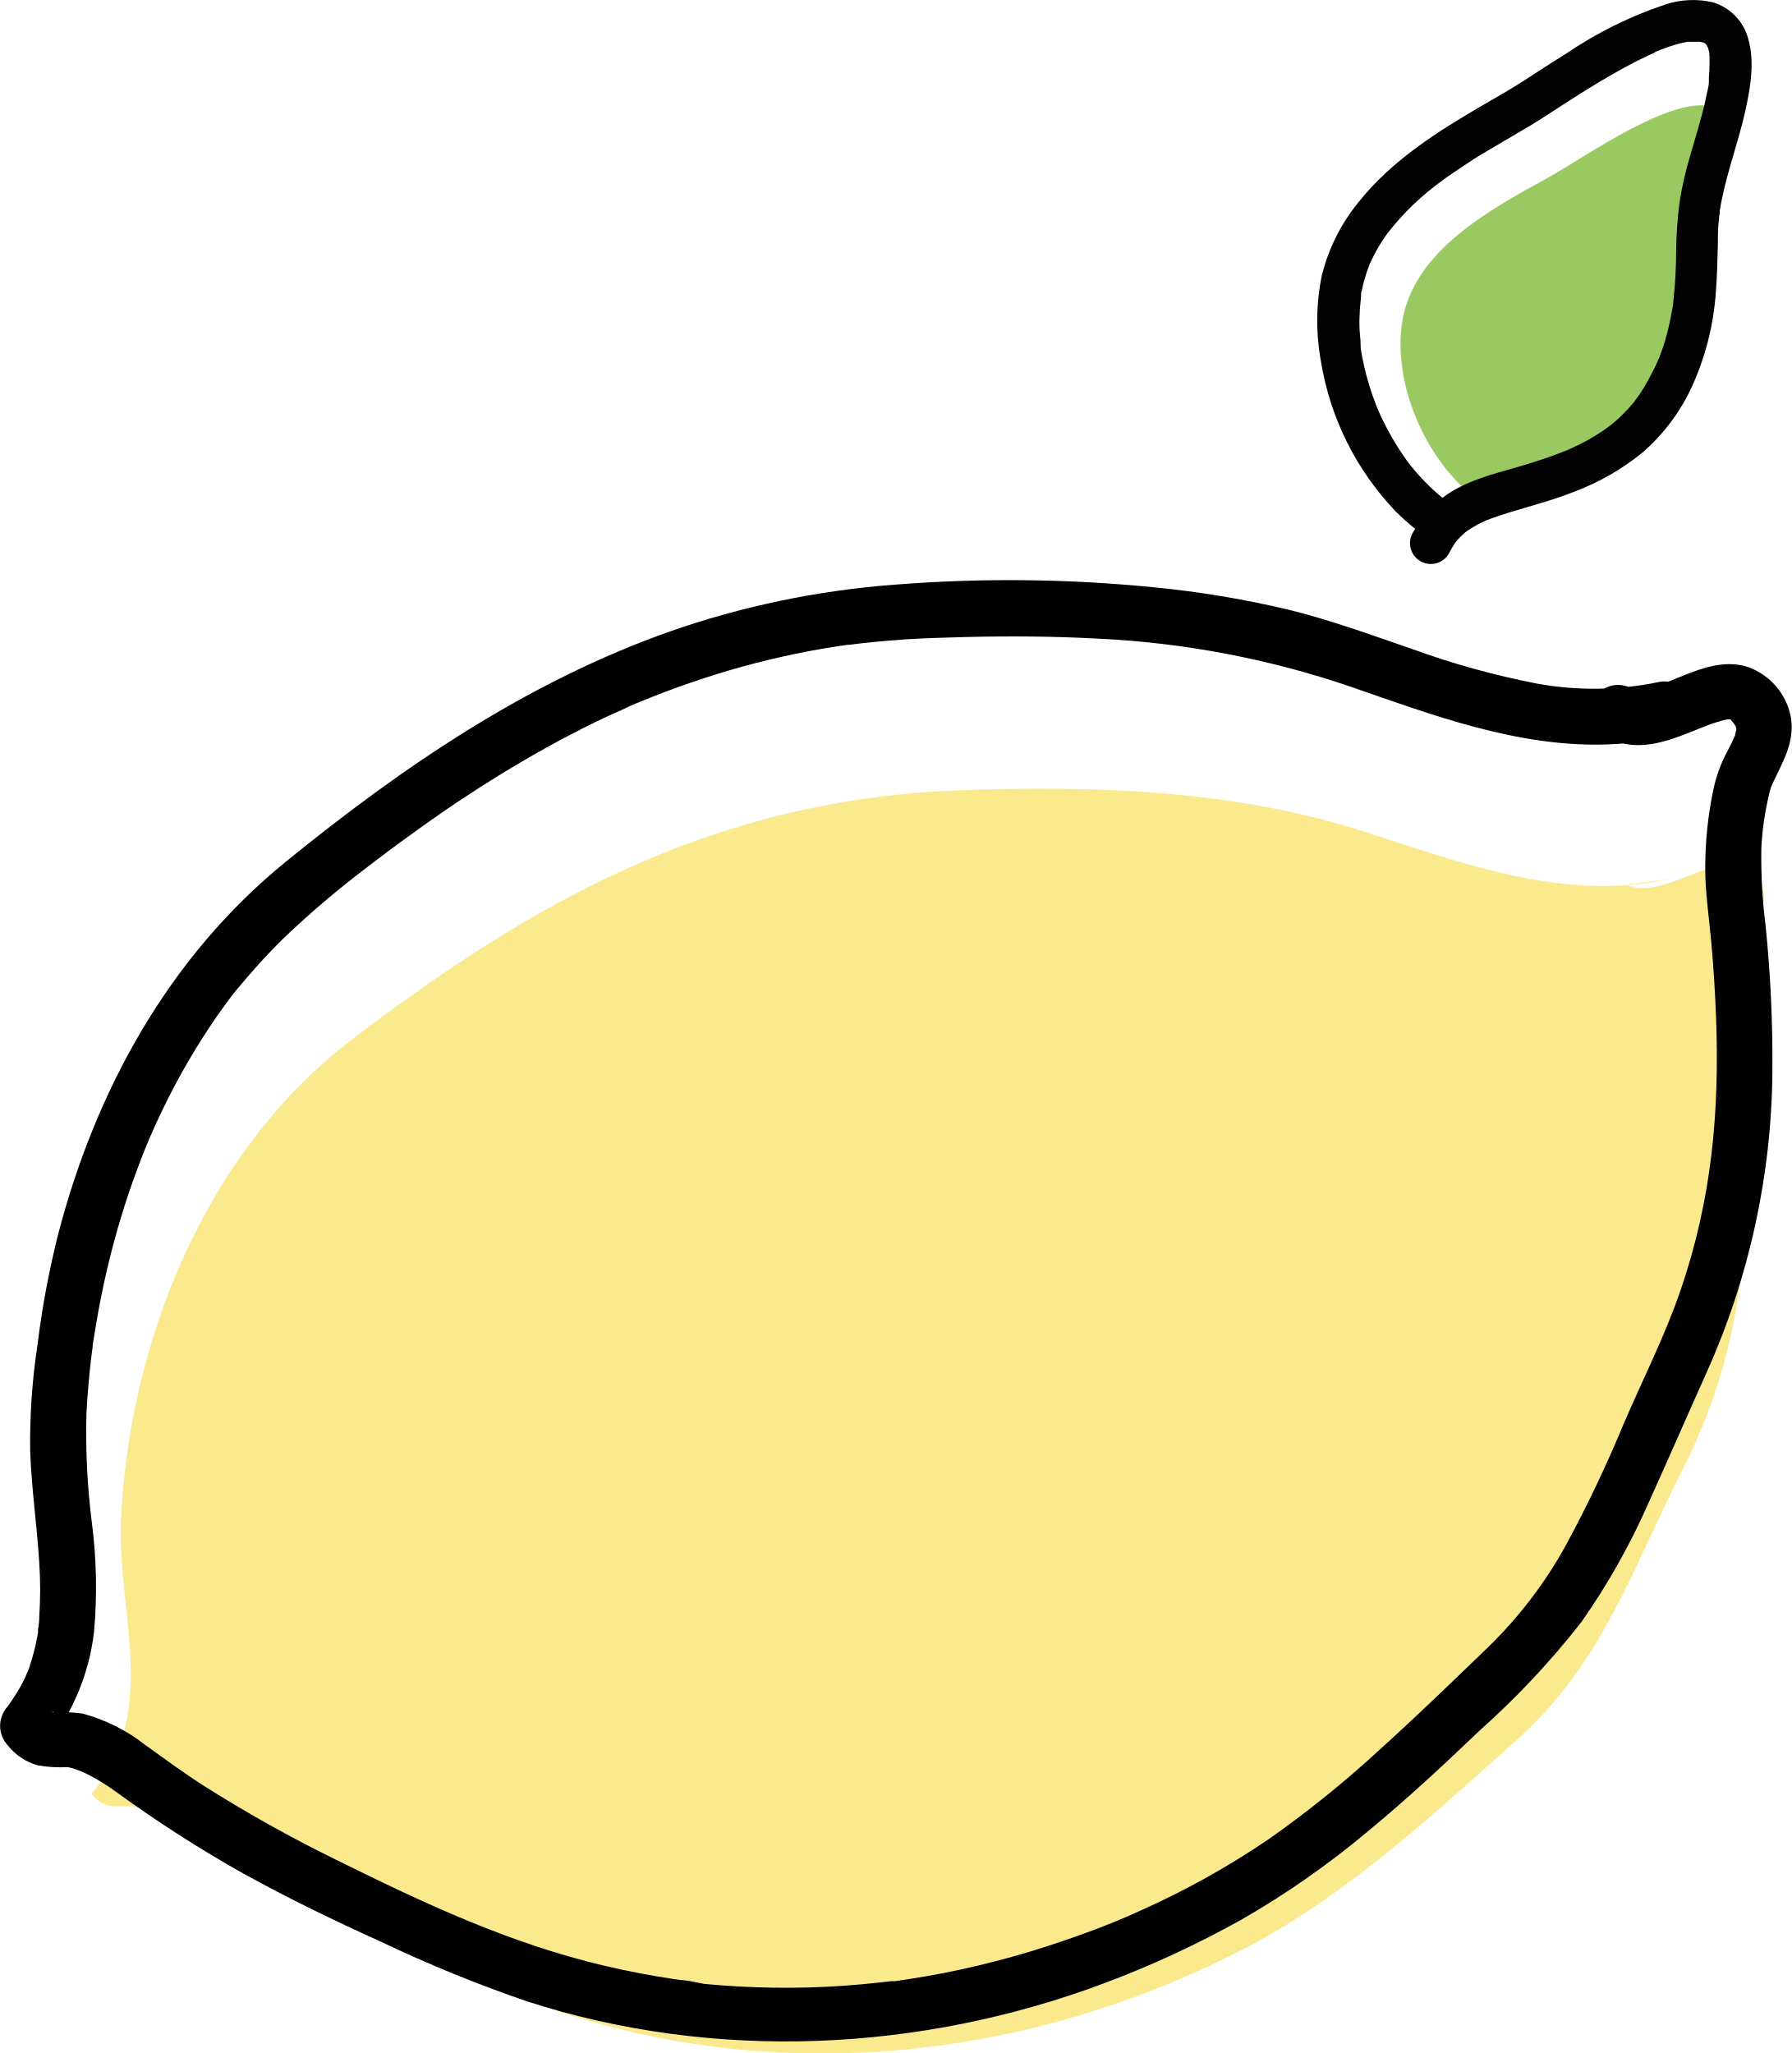
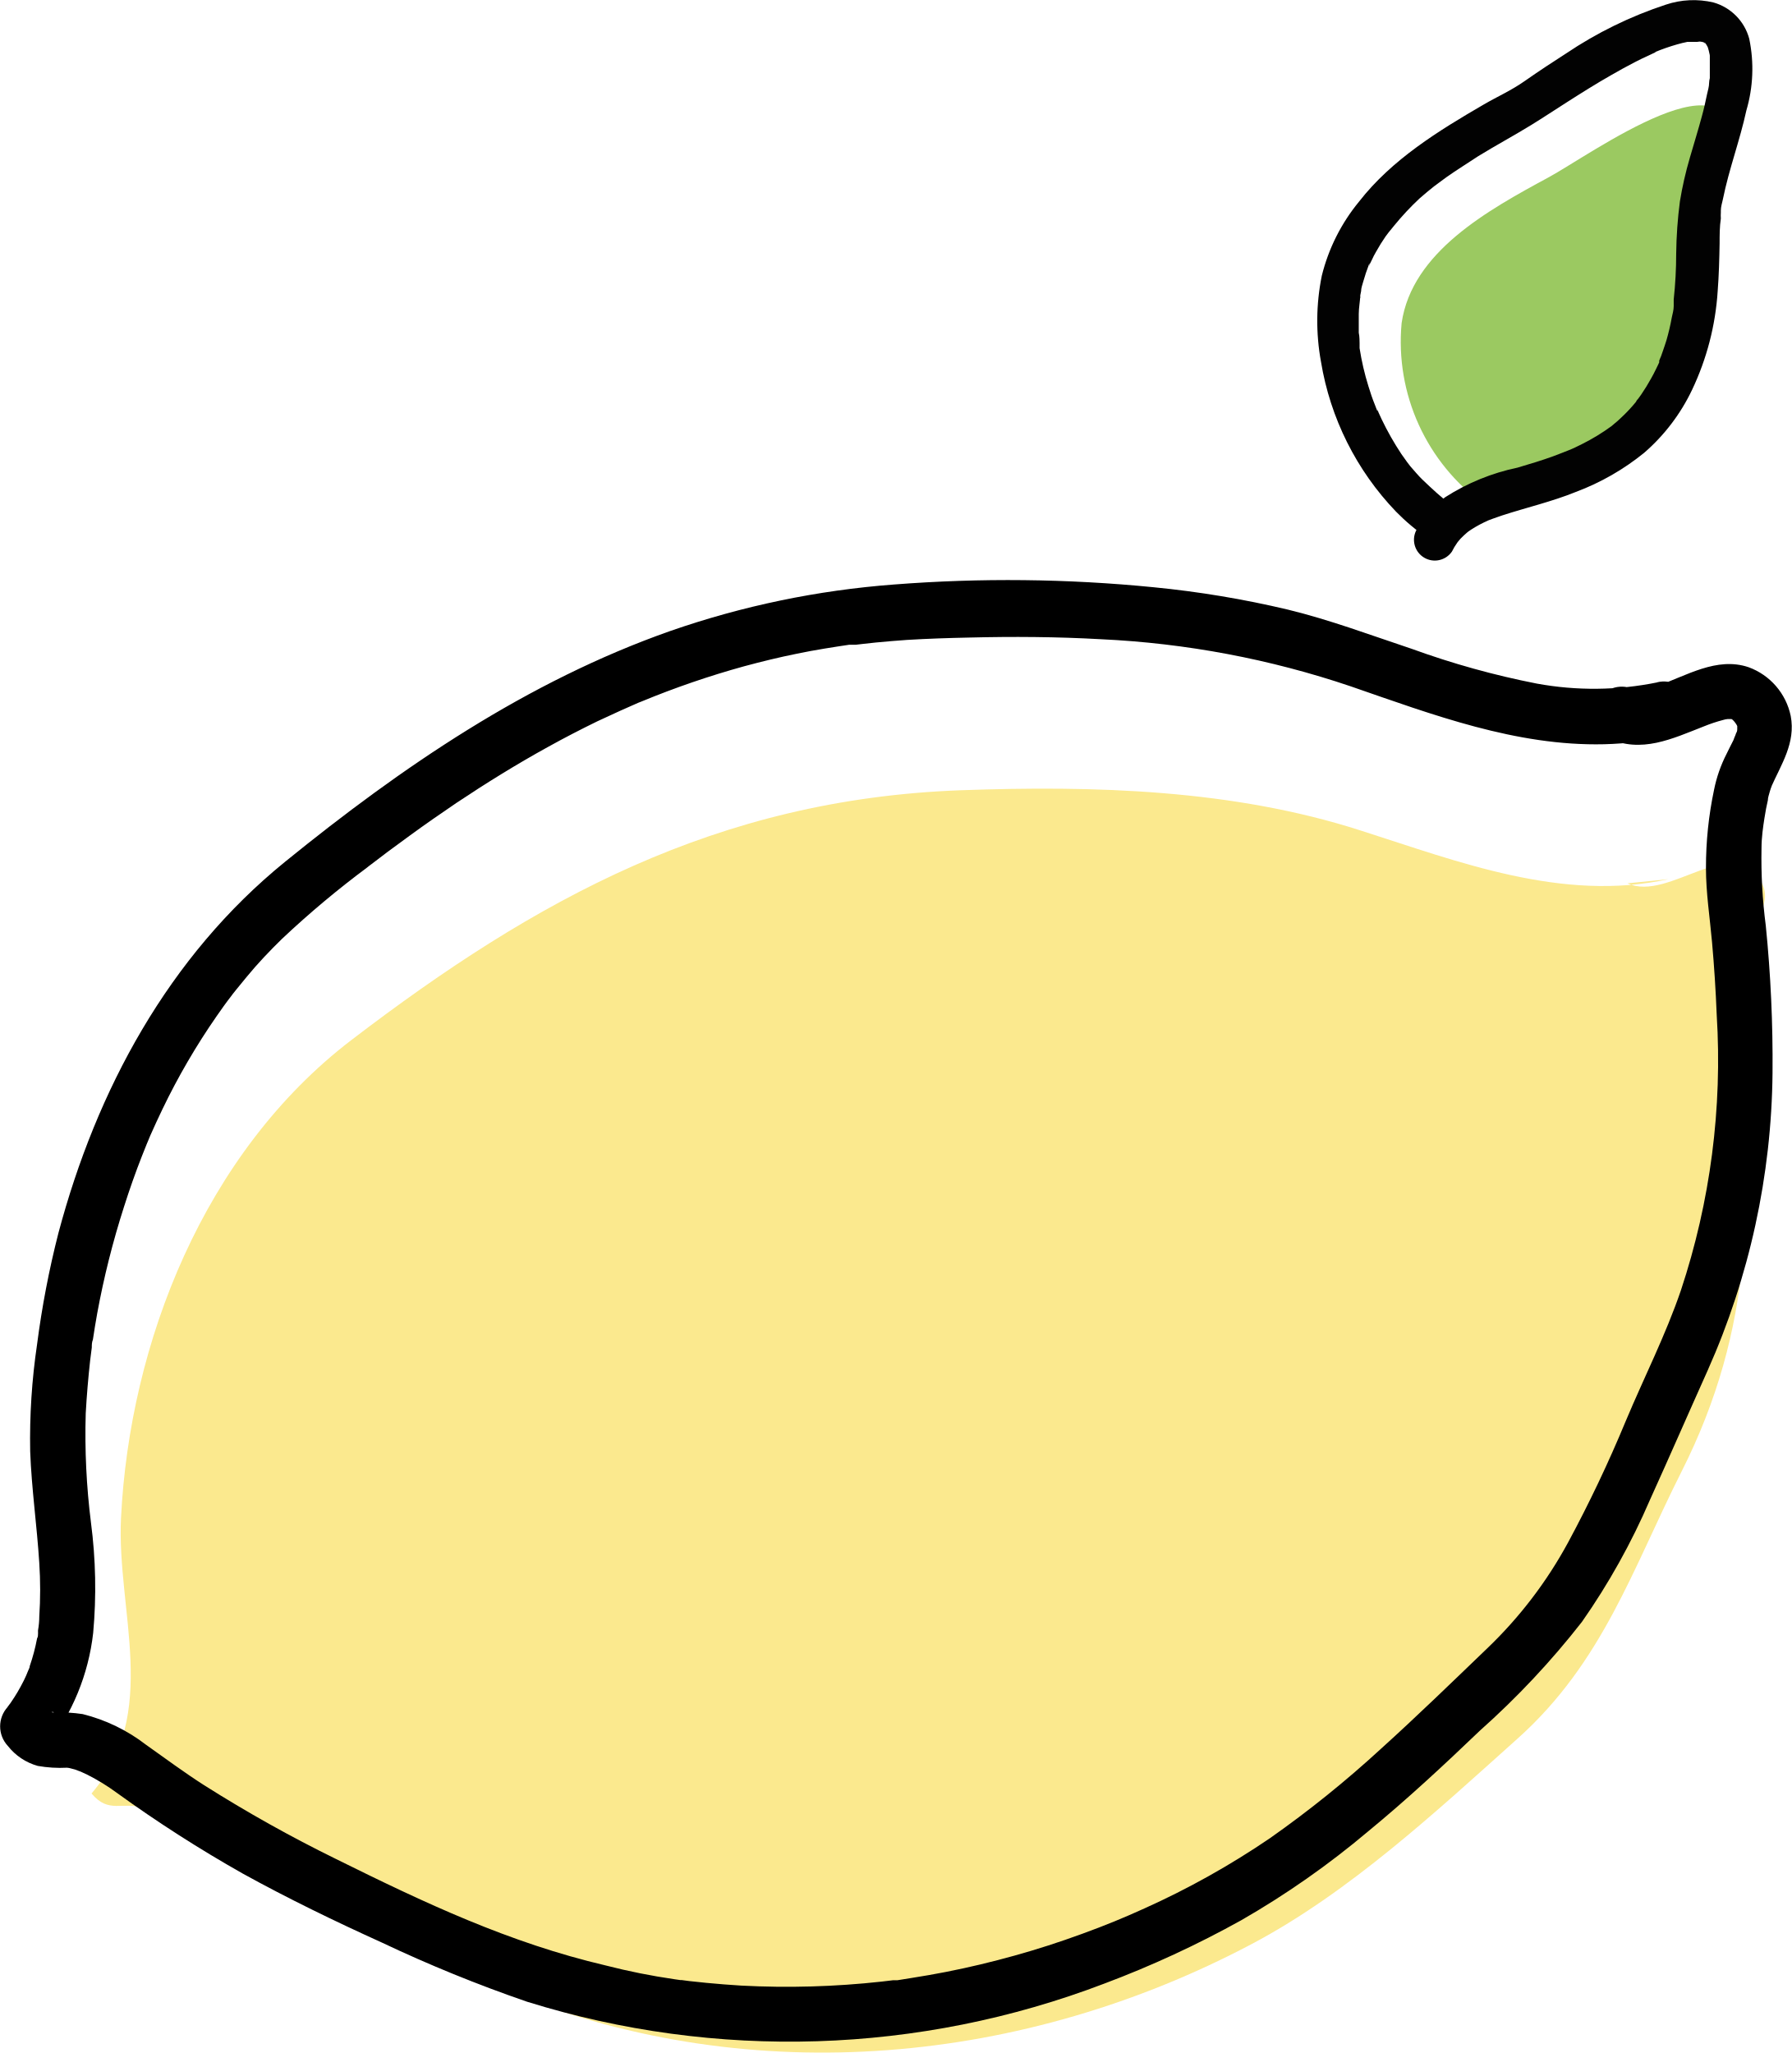
- <svg xmlns="http://www.w3.org/2000/svg" viewBox="0 0 171.6 196.63">
+ <svg xmlns="http://www.w3.org/2000/svg" viewBox="0 0 130 148.96">
  <defs>
    <style>.cls-1{fill:#9bc961;}.cls-2{fill:#fbe98e;}.cls-3{fill:#020202;}</style>
  </defs>
  <g id="Layer_2" data-name="Layer 2">
    <g id="Layer_4" data-name="Layer 4">
-       <path class="cls-1" d="M142.15,48.32c-5.33-3.5-8.78-11.22-7.88-17.38,1-6.8,8.24-10.79,14-13.93,3.93-2.13,18.79-13,17.37-2.25-.55,4.09-2.52,7.4-2.62,11.8-.09,3.83-.1,7.1-1.82,10.66-2.5,5.17-6.45,7-11.81,8.51-2.9.82-6.22,1.44-7.72,4.25" />
-       <path class="cls-2" d="M159.79,84.2c-10.15,2.23-20.17-1.69-29.45-4.64-12.27-3.9-25.54-4.34-38.39-3.87-23.33.86-40.67,10.44-58.28,23.9-14.15,10.81-21.25,29.09-22.08,45.78-.44,8.92,3.79,18.7-2.83,26.45,1.68,2,2.93.71,5.07,1.41,3.18,1,4.94,2.67,7.72,4.44C29.93,183,39.78,187.24,49,191c23.18,9.31,49.12,6.78,70.88-4.74,9.34-5,17.7-12.73,25.42-19.65,8.17-7.32,11-16.32,15.71-25.58,7-13.78,6.87-26.33,5.21-40.82a26.77,26.77,0,0,1,.76-9.47c.49-1.86,2.76-4,1.66-6-2.71-5.12-8.9,1.85-12.88,0" />
-       <path d="M158.73,65.35a30.34,30.34,0,0,1-11.55.12,79.1,79.1,0,0,1-12-3.33c-3.92-1.35-7.8-2.77-11.84-3.76a95.64,95.64,0,0,0-12.83-2.13A139.7,139.7,0,0,0,85.65,56a84.47,84.47,0,0,0-21.44,4.46c-13.68,4.82-25.69,13-36.87,22.1S9.18,104.42,5.6,118.09a86,86,0,0,0-2,10.66A61.77,61.77,0,0,0,2.89,139c.13,3.57.65,7.12.87,10.68a38.33,38.33,0,0,1,0,5.14q0,.63-.12,1.26c-.09.81.11-.52,0,.29l-.09.49a18.85,18.85,0,0,1-.7,2.68c0,.16-.11.32-.17.48s-.34.79-.12.31c-.18.4-.37.79-.58,1.17s-.39.69-.61,1c-.12.19-.24.38-.37.56,0,0-.52.7-.25.36a2.75,2.75,0,0,0,0,3.75,5.6,5.6,0,0,0,2.86,1.91,12.61,12.61,0,0,0,2.81.17c.17,0,.72.15.1,0,.22.06.44.11.66.18,0,0,.86.33.44.16.26.1.5.22.75.34a20,20,0,0,1,2.86,1.77,123.79,123.79,0,0,0,12,7.7c4.34,2.4,8.8,4.56,13.31,6.6a132.27,132.27,0,0,0,13.92,5.68c18,5.81,37.7,4.87,55.31-1.74a95.69,95.69,0,0,0,13.08-6.06A83.25,83.25,0,0,0,131,175.4c3.71-3.06,7.24-6.34,10.71-9.66a79.27,79.27,0,0,0,9.75-10.4A66.68,66.68,0,0,0,158,143.67c1.87-4.13,3.68-8.3,5.54-12.44a71.73,71.73,0,0,0,6.2-28.46,128.08,128.08,0,0,0-.65-14.12,52.29,52.29,0,0,1-.41-7.4,27.65,27.65,0,0,1,.29-2.87c.09-.58.2-1.15.32-1.72.06-.28.12-.56.19-.84,0-.12.35-.95.1-.38,1-2.25,2.4-4.28,1.91-6.86a6.35,6.35,0,0,0-4.05-4.68c-3-1-6,.83-8.74,1.8-.32.11-.65.21-1,.29-.16,0-.33.06-.48.11-.54.17.62,0,.08,0-.14,0-.84.11-.91,0,.07.11.68.1.12,0-.19,0-.64-.28.08.06A2.65,2.65,0,1,0,154,70.72c3.24,1.5,6.17.07,9.22-1.13A15,15,0,0,1,165,69a1.66,1.66,0,0,1,.46-.1c-.15-.08-.64,0-.11,0,.14,0,.3,0,.44,0,.42,0-.68-.17,0,0L166,69c0,.09-.64-.37-.13,0s-.37-.48-.06,0c.09.12.23.25.33.36-.47-.52-.09-.09,0,.06l.1.18c.12.24.12.24,0,0l.06.22c0-.33,0-.34,0,0s0,.3,0,0a3.28,3.28,0,0,1-.11.45c0,.15-.09.3-.14.44.18-.54-.09.19-.12.25-.21.44-.44.87-.66,1.3a13.6,13.6,0,0,0-1.19,3.4,36.46,36.46,0,0,0-.77,7.51c0,2.37.37,4.73.58,7.09s.36,4.64.45,7c.36,9.26-.41,17.66-3.43,26.42-1.48,4.3-3.49,8.24-5.34,12.52a125,125,0,0,1-5.52,11.64,41.56,41.56,0,0,1-7.75,10.13c-3.35,3.23-6.69,6.47-10.15,9.59a103.14,103.14,0,0,1-10.66,8.6,79.26,79.26,0,0,1-12,6.71c-2,.92-3.71,1.62-6,2.44s-4.29,1.47-6.47,2.08-4.37,1.13-6.58,1.57c-1.1.21-2.21.41-3.32.58l-1.39.21-.41,0-1.11.13a80.34,80.34,0,0,1-13.43.38c-1.12-.06-2.24-.14-3.35-.25L66,189.73l-.7-.09c-.33,0-.37,0-.13,0l-.56-.08c-2.23-.33-4.46-.75-6.66-1.27-9.19-2.16-17.34-6-25.81-10.19A132.58,132.58,0,0,1,19.46,171c-1.91-1.22-3.72-2.56-5.56-3.88a16.62,16.62,0,0,0-6-3A15.16,15.16,0,0,0,5.15,164c-.62,0,0-.1,0,0L5,164c-.26-.09-.22-.06.14.08C5,164,4.63,163.65,5,164c-.18-.18-.35-.37-.52-.57v3.75A21.48,21.48,0,0,0,9,156.34a47.83,47.83,0,0,0-.21-10.56,69,69,0,0,1-.51-10.46c.09-1.7.24-3.39.43-5.08.05-.41.1-.83.16-1.24,0,.11-.07.49,0,0,0-.25.07-.5.1-.75.13-.83.27-1.67.42-2.49a82.15,82.15,0,0,1,2.5-10.15q.78-2.44,1.71-4.83c.16-.4.31-.79.48-1.19,0,0,.33-.8.12-.31l.21-.47q.56-1.29,1.17-2.55a66,66,0,0,1,5.16-8.88c.46-.65.93-1.3,1.41-1.94a2.56,2.56,0,0,1,.2-.26l.31-.39,1-1.17c1.08-1.27,2.22-2.5,3.41-3.67A90.89,90.89,0,0,1,35.24,83l.1-.08.64-.49,1.06-.8c.71-.53,1.42-1.06,2.14-1.57q2.22-1.62,4.5-3.16c2.85-1.9,5.76-3.7,8.76-5.36,1.55-.86,3.13-1.67,4.72-2.45.72-.35,1.45-.69,2.18-1l1-.47.7-.3a2.68,2.68,0,0,1,.3-.12,85.38,85.38,0,0,1,9.85-3.38c1.67-.45,3.35-.86,5-1.2.86-.18,1.72-.34,2.58-.49l1.31-.21.53-.08.53-.08.18,0,.45-.06.67-.08,1.22-.13c1-.1,2-.18,3-.25,2-.13,4-.18,5.92-.23,4.21-.1,8.43-.07,12.64.16a87.51,87.51,0,0,1,24.1,4.59c7.83,2.71,15.85,5.75,24.27,5.55a32.72,32.72,0,0,0,6.46-.81A2.68,2.68,0,0,0,162,67.2a2.71,2.71,0,0,0-3.26-1.85Z" />
-       <path class="cls-3" d="M138.68,48.06l-.36-.26c-.08,0-.42-.32-.16-.11s-.14-.12-.19-.16l-.39-.33c-.45-.39-.87-.8-1.28-1.23s-.82-.9-1.2-1.37c0-.07-.33-.42-.13-.17l-.17-.22c-.19-.26-.37-.52-.55-.79a26.54,26.54,0,0,1-1.89-3.32c-.13-.26-.24-.52-.36-.78a1.47,1.47,0,0,0-.1-.22c.24.4.11.26.06.13s-.14-.34-.2-.51c-.23-.59-.44-1.19-.62-1.79a25.09,25.09,0,0,1-.84-3.65l0-.23s.06.51,0,.17c0-.13,0-.27,0-.41,0-.33-.06-.66-.08-1q-.06-.9,0-1.8c0-.58.11-1.16.13-1.74,0,0-.08.52,0,.19l0-.23c0-.14,0-.27.08-.4a9,9,0,0,1,.2-.9,17,17,0,0,1,.55-1.66l-.07.17.09-.21c.06-.13.12-.27.19-.4s.26-.53.41-.79a15.77,15.77,0,0,1,.92-1.47c.07-.11.15-.21.23-.32s.42-.51,0,0c.2-.23.38-.47.57-.7A24.78,24.78,0,0,1,136,19c.46-.41.94-.81,1.43-1.19l.19-.15-.18.14.38-.28c.25-.19.5-.38.76-.56,1-.7,2-1.36,3-2,1.67-1,3.41-2,5.09-3,1.14-.7,2.25-1.44,3.37-2.16,1.42-.91,2.85-1.81,4.32-2.65.75-.43,1.5-.84,2.27-1.24l1.17-.57.5-.23.29-.13c.42-.18-.43.18-.08,0a17.64,17.64,0,0,1,2.11-.75c.33-.09.66-.17,1-.23l.24,0c.36-.06-.34,0-.26,0l.5,0c.28,0,.55,0,.84,0,.09,0-.63-.11-.3,0l.19,0,.38.11c.19.06.34.22-.26-.12l.15.07.32.2c.25.14-.43-.38-.22-.17l.12.11.13.13c.26.27-.18-.17-.15-.21s.19.29.2.32a1.62,1.62,0,0,1,.1.18c.18.34-.13-.36-.08-.2a7.36,7.36,0,0,1,.25.92s0,.07,0,.1c0,.26,0-.34-.05-.32s0,.2,0,.28,0,.41,0,.62a12.49,12.49,0,0,1-.06,1.36c0,.13,0,.26,0,.38s0-.21,0-.19,0,.18,0,.27c0,.37-.12.74-.19,1.1-.14.72-.31,1.43-.5,2.13-.36,1.35-.77,2.69-1.15,4a33.5,33.5,0,0,0-.95,4.17,38.11,38.11,0,0,0-.35,5c0,1.46-.09,2.93-.24,4.39l-.06.55a1.62,1.62,0,0,0,0,.2c0-.48,0-.24,0-.11L160,30.41c-.14.74-.32,1.47-.53,2.19-.1.35-.21.69-.33,1l-.18.49c0,.09-.07.18-.11.28s-.19.44-.07.18-.12.25-.15.32l-.22.46c-.15.3-.3.59-.46.88A17.52,17.52,0,0,1,157,37.8c-.16.23-.34.45-.49.68.33-.51.06-.09,0,0l-.28.33c-.37.43-.77.84-1.18,1.23-.19.17-.39.35-.59.51a3.11,3.11,0,0,1-.28.23l-.16.13c.09-.08.37-.28.11-.09a19,19,0,0,1-2.79,1.71l-.67.32-.4.18-.19.09.17-.07c-.55.21-1.1.44-1.66.64-1.13.4-2.28.76-3.43,1.09-2.38.68-4.91,1.33-6.92,2.83a9.57,9.57,0,0,0-2.8,3.2,2,2,0,1,0,3.43,2,8.45,8.45,0,0,1,.49-.82l.14-.19s-.31.38-.1.13.19-.23.3-.34a6.35,6.35,0,0,1,.65-.62l.17-.14s-.4.29-.14.11l.37-.25a12,12,0,0,1,1.58-.85l-.16.07.21-.09.43-.16q.44-.16.87-.3c2.35-.77,4.76-1.34,7.07-2.26a23.42,23.42,0,0,0,6.53-3.74,18.74,18.74,0,0,0,4.6-6,26.06,26.06,0,0,0,2.45-9.45c.12-1.53.15-3.06.19-4.59,0-.8,0-1.59.11-2.38a3.7,3.7,0,0,1,.07-.57c0,.05-.07.47,0,.1,0-.09,0-.18,0-.28.06-.37.12-.74.2-1.1.58-2.87,1.62-5.62,2.25-8.48.48-2.19.92-4.67.28-6.88a5,5,0,0,0-3.35-3.5,8.44,8.44,0,0,0-4.59.2A38.47,38.47,0,0,0,150,5.13c-1.35.83-2.67,1.7-4,2.56s-2.55,1.55-3.85,2.3c-4.34,2.52-8.83,5.33-12,9.32a17.91,17.91,0,0,0-3.56,7.07,21.65,21.65,0,0,0-.08,8.26A27.1,27.1,0,0,0,133.68,49a21,21,0,0,0,3,2.5,2,2,0,0,0,2.72-.71,2,2,0,0,0-.71-2.72Z" />
+       <path class="cls-1" d="M107.69,36.61a14.55,14.55,0,0,1-6-13.17c.75-5.15,6.24-8.18,10.64-10.56,3-1.61,14.23-9.83,13.15-1.7-.41,3.1-1.91,5.61-2,8.94-.07,2.9-.08,5.38-1.38,8.08-1.89,3.91-4.88,5.3-8.94,6.44-2.2.63-4.72,1.09-5.85,3.22" />
+       <path class="cls-2" d="M121.05,63.79c-7.69,1.69-15.28-1.28-22.3-3.52-9.3-3-19.35-3.28-29.09-2.93C52,58,38.85,65.25,25.51,75.45c-10.72,8.19-16.1,22-16.73,34.68-.33,6.76,2.87,14.17-2.14,20,1.27,1.51,2.21.54,3.84,1.07,2.41.79,3.74,2,5.85,3.37,6.34,4,13.81,7.25,20.81,10.06,17.57,7.05,37.21,5.14,53.7-3.59,7.08-3.75,13.41-9.65,19.26-14.89,6.19-5.54,8.36-12.36,11.9-19.38,5.27-10.44,5.21-19.94,4-30.92a20.22,20.22,0,0,1,.57-7.18c.37-1.4,2.09-3,1.26-4.58-2-3.88-6.74,1.41-9.75,0" />
+       <path d="M120.25,49.51a23,23,0,0,1-8.75.09,60.66,60.66,0,0,1-9.07-2.52c-3-1-5.92-2.1-9-2.85a72.73,72.73,0,0,0-9.72-1.62,106.92,106.92,0,0,0-18.85-.2,64,64,0,0,0-16.25,3.38c-10.36,3.65-19.46,9.86-27.93,16.74S7,79.1,4.24,89.46a67.34,67.34,0,0,0-1.55,8.08,47,47,0,0,0-.5,7.77c.1,2.71.49,5.39.66,8.1a29.55,29.55,0,0,1,0,3.88q0,.48-.09,1c-.07.62.08-.39,0,.22,0,.12,0,.25-.07.37a14.08,14.08,0,0,1-.53,2c0,.12-.08.24-.13.37s-.25.6-.09.23c-.13.3-.28.6-.44.89s-.29.52-.46.78-.18.28-.28.42c0,0-.4.53-.19.27a2.08,2.08,0,0,0,0,2.84,4.18,4.18,0,0,0,2.17,1.45,9.41,9.41,0,0,0,2.12.13c.14,0,.55.12.08,0l.5.13s.65.25.34.12l.56.26A15.07,15.07,0,0,1,8.5,130.1a96.46,96.46,0,0,0,9.11,5.84c3.28,1.81,6.66,3.45,10.08,5a102.71,102.71,0,0,0,10.55,4.3,64,64,0,0,0,41.89-1.32,73.68,73.68,0,0,0,9.92-4.59,62.63,62.63,0,0,0,9.21-6.45c2.82-2.32,5.49-4.8,8.12-7.32a59.87,59.87,0,0,0,7.39-7.88,49.65,49.65,0,0,0,4.93-8.84c1.42-3.13,2.79-6.28,4.2-9.42a54.3,54.3,0,0,0,4.7-21.56,98,98,0,0,0-.49-10.7,37.62,37.62,0,0,1-.31-5.61c0-.8.12-1.59.21-2.17s.15-.87.25-1.31c0-.21.09-.42.14-.63s.27-.72.08-.29c.75-1.7,1.81-3.24,1.44-5.2a4.8,4.8,0,0,0-3.06-3.54c-2.31-.78-4.52.63-6.62,1.36l-.74.23c-.12,0-.25,0-.37.08-.4.12.48,0,.06,0-.09,0-.63.08-.68,0,0,.09.51.08.09,0-.14,0-.48-.21.06,0a2.06,2.06,0,0,0-2.75.72,2,2,0,0,0,.72,2.75c2.45,1.14,4.67.06,7-.85a11.16,11.16,0,0,1,1.38-.46,1.55,1.55,0,0,1,.35-.07c-.11-.06-.49,0-.08,0h.33c.32,0-.52-.13,0,0l.2.06c0,.08-.49-.27-.1,0s-.28-.36,0,0c.07.09.18.18.26.27-.36-.4-.07-.07,0,.05l.07.13c.09.18.09.18,0,0l0,.17c0-.25,0-.26,0,0s0,.22,0,0c0,.11,0,.23-.08.34l-.12.33c.14-.41-.06.14-.08.19-.16.33-.34.65-.5,1a10,10,0,0,0-.9,2.58,27.21,27.21,0,0,0-.59,5.69c0,1.8.28,3.58.44,5.37s.27,3.52.34,5.28a53,53,0,0,1-2.6,20c-1.11,3.25-2.64,6.24-4,9.48a96.07,96.07,0,0,1-4.19,8.82,31.23,31.23,0,0,1-5.86,7.67c-2.55,2.45-5.08,4.91-7.69,7.27a79.12,79.12,0,0,1-8.08,6.51,59.62,59.62,0,0,1-9.1,5.09c-1.52.69-2.81,1.22-4.51,1.84s-3.25,1.12-4.9,1.58-3.31.86-5,1.19c-.83.16-1.67.31-2.51.44l-1,.16-.31,0-.84.1a62.92,62.92,0,0,1-10.18.29c-.84-.05-1.69-.12-2.54-.2L50,143.74l-.53-.07c-.25,0-.28,0-.1,0l-.42-.06q-2.55-.37-5-1c-7-1.64-13.14-4.54-19.56-7.72a101,101,0,0,1-9.58-5.36c-1.44-.92-2.81-1.94-4.21-2.93A12.45,12.45,0,0,0,6,124.37a11.44,11.44,0,0,0-2.1-.12c-.46,0,0-.08,0,0l-.12,0c-.2-.07-.17,0,.1.06-.1-.06-.39-.33-.1,0a5.66,5.66,0,0,1-.4-.44v2.84a16.26,16.26,0,0,0,3.38-8.23,36.29,36.29,0,0,0-.16-8,51.26,51.26,0,0,1-.38-7.93c.07-1.28.18-2.56.32-3.84l.12-.94c0,.08,0,.37,0,0,0-.19,0-.38.08-.57.09-.63.2-1.26.31-1.89A61.66,61.66,0,0,1,9,87.55c.39-1.23.82-2.45,1.29-3.65q.18-.47.36-.9s.26-.61.1-.24l.15-.36c.29-.65.58-1.29.89-1.93a49.19,49.19,0,0,1,3.92-6.73c.34-.49.7-1,1.06-1.46s-.24.29.15-.2l.24-.3.72-.88c.82-1,1.68-1.9,2.59-2.79a69.5,69.5,0,0,1,6.25-5.23c-.23.17,0,0,.07-.06l.49-.37.8-.61,1.62-1.19c1.12-.82,2.26-1.61,3.41-2.39,2.16-1.44,4.37-2.81,6.64-4.06,1.17-.65,2.37-1.27,3.58-1.86L45,51.57l.79-.35.52-.23c.58-.24-.35.15.23-.09A63.88,63.88,0,0,1,54,48.34c1.26-.34,2.53-.65,3.82-.91.65-.13,1.3-.26,2-.37l1-.16.4-.06.4-.06.14,0,.34,0,.51-.06.92-.1c.76-.07,1.52-.14,2.28-.19,1.49-.09,3-.14,4.48-.17,3.19-.08,6.39-.06,9.58.12A66.13,66.13,0,0,1,98,49.8c5.93,2.05,12,4.35,18.38,4.2a24.43,24.43,0,0,0,4.9-.62,2,2,0,0,0,1.4-2.47,2.05,2.05,0,0,0-2.47-1.4Z" />
+       <path class="cls-3" d="M105.06,36.41l-.27-.2c-.06,0-.32-.24-.12-.08s-.11-.09-.15-.12l-.29-.25c-.34-.3-.66-.61-1-.93s-.62-.68-.91-1l-.1-.13-.13-.17-.42-.59a20.91,20.91,0,0,1-1.43-2.52l-.27-.59a1.22,1.22,0,0,0-.07-.17c.17.31.08.2,0,.1l-.15-.39c-.18-.44-.33-.89-.47-1.35a19,19,0,0,1-.64-2.76,1,1,0,0,0,0-.18s0,.39,0,.13c0-.1,0-.21,0-.31s0-.5-.06-.76q0-.68,0-1.35c0-.45.09-.89.11-1.33,0,0-.07.4,0,.15,0-.06,0-.12,0-.18l.06-.3c0-.23.09-.46.15-.68.12-.43.26-.84.42-1.26.09-.23,0,.11,0,.13l.06-.16.15-.3a5.65,5.65,0,0,1,.31-.6,12.8,12.8,0,0,1,.69-1.11l.18-.24c.06-.09.32-.39,0,0l.43-.53A20,20,0,0,1,103,14.39c.35-.31.72-.61,1.08-.9l.14-.11s-.26.2-.12.1l.28-.21.57-.42c.75-.53,1.52-1,2.3-1.52,1.27-.78,2.59-1.49,3.86-2.27.86-.53,1.7-1.09,2.55-1.63,1.08-.69,2.16-1.37,3.27-2,.57-.33,1.14-.64,1.72-.94.3-.15.59-.3.89-.43l.38-.18.22-.1-.07,0a15.33,15.33,0,0,1,1.61-.56c.24-.07.49-.13.74-.18l.19,0-.2,0,.38,0c.21,0,.42,0,.63,0S123,3,123.19,3l.15,0,.29.08c.14,0,.26.17-.2-.09l.12.06.24.14c.19.11-.32-.28-.17-.13l.09.09a.94.94,0,0,1,.1.1c.2.2-.14-.13-.12-.16s.15.22.16.24.05.09.08.14c.13.26-.11-.28-.06-.15a5.38,5.38,0,0,1,.18.69s0,0,0,.08c0,.19,0-.26,0-.25a.83.83,0,0,0,0,.22c0,.15,0,.31,0,.47,0,.34,0,.68,0,1l0,.29,0-.15A1.52,1.52,0,0,0,124,6c0,.28-.09.56-.15.83-.11.54-.23,1.08-.38,1.62-.27,1-.58,2-.87,3a26.27,26.27,0,0,0-.72,3.16,31.89,31.89,0,0,0-.27,3.79c0,1.11-.06,2.22-.18,3.33,0,.13,0,.27,0,.41a.88.88,0,0,0,0,.16c0-.37,0-.18,0-.09,0,.28-.08.55-.14.83a16,16,0,0,1-.39,1.66c-.08.26-.17.52-.26.78l-.13.37-.09.21s-.14.34,0,.13a2.38,2.38,0,0,0-.11.25l-.17.35c-.11.22-.22.45-.35.67q-.33.6-.72,1.17c-.12.18-.26.34-.37.52.25-.38,0-.06,0,0l-.22.26a11,11,0,0,1-.89.92,5.34,5.34,0,0,1-.44.39l-.21.18-.13.1.09-.07a14.81,14.81,0,0,1-2.12,1.29l-.51.25-.29.13-.15.07.13-.06c-.42.16-.84.34-1.26.49-.85.31-1.72.57-2.6.83a15.63,15.63,0,0,0-5.24,2.14,7.07,7.07,0,0,0-2.12,2.43,1.51,1.51,0,0,0,2.6,1.52,4.23,4.23,0,0,1,.37-.62l.1-.15s-.23.29-.07.1l.22-.26c.16-.16.32-.32.49-.46l.14-.11-.11.08.28-.19a8.6,8.6,0,0,1,1.2-.64l-.12.05.16-.07.32-.12.66-.23c1.78-.58,3.61-1,5.36-1.71a17.71,17.71,0,0,0,4.94-2.83,14,14,0,0,0,3.48-4.57,19.61,19.61,0,0,0,1.86-7.16c.09-1.16.12-2.32.14-3.48,0-.6,0-1.2.09-1.8a3,3,0,0,1,0-.43s0,.35,0,.08a2.07,2.07,0,0,1,0-.22c0-.28.09-.55.15-.83.44-2.18,1.23-4.26,1.7-6.43a10.7,10.7,0,0,0,.21-5.21A3.75,3.75,0,0,0,124.32.18a6.31,6.31,0,0,0-3.47.16,29.41,29.41,0,0,0-7.23,3.54c-1,.64-2,1.3-3,2S108.65,7,107.67,7.57c-3.29,1.91-6.69,4-9.07,7.06A13.59,13.59,0,0,0,95.9,20a16.43,16.43,0,0,0-.06,6.25,20.52,20.52,0,0,0,5.44,10.87,15.17,15.17,0,0,0,2.26,1.9,1.51,1.51,0,0,0,2.06-.54,1.54,1.54,0,0,0-.54-2.06Z" />
    </g>
  </g>
</svg>
